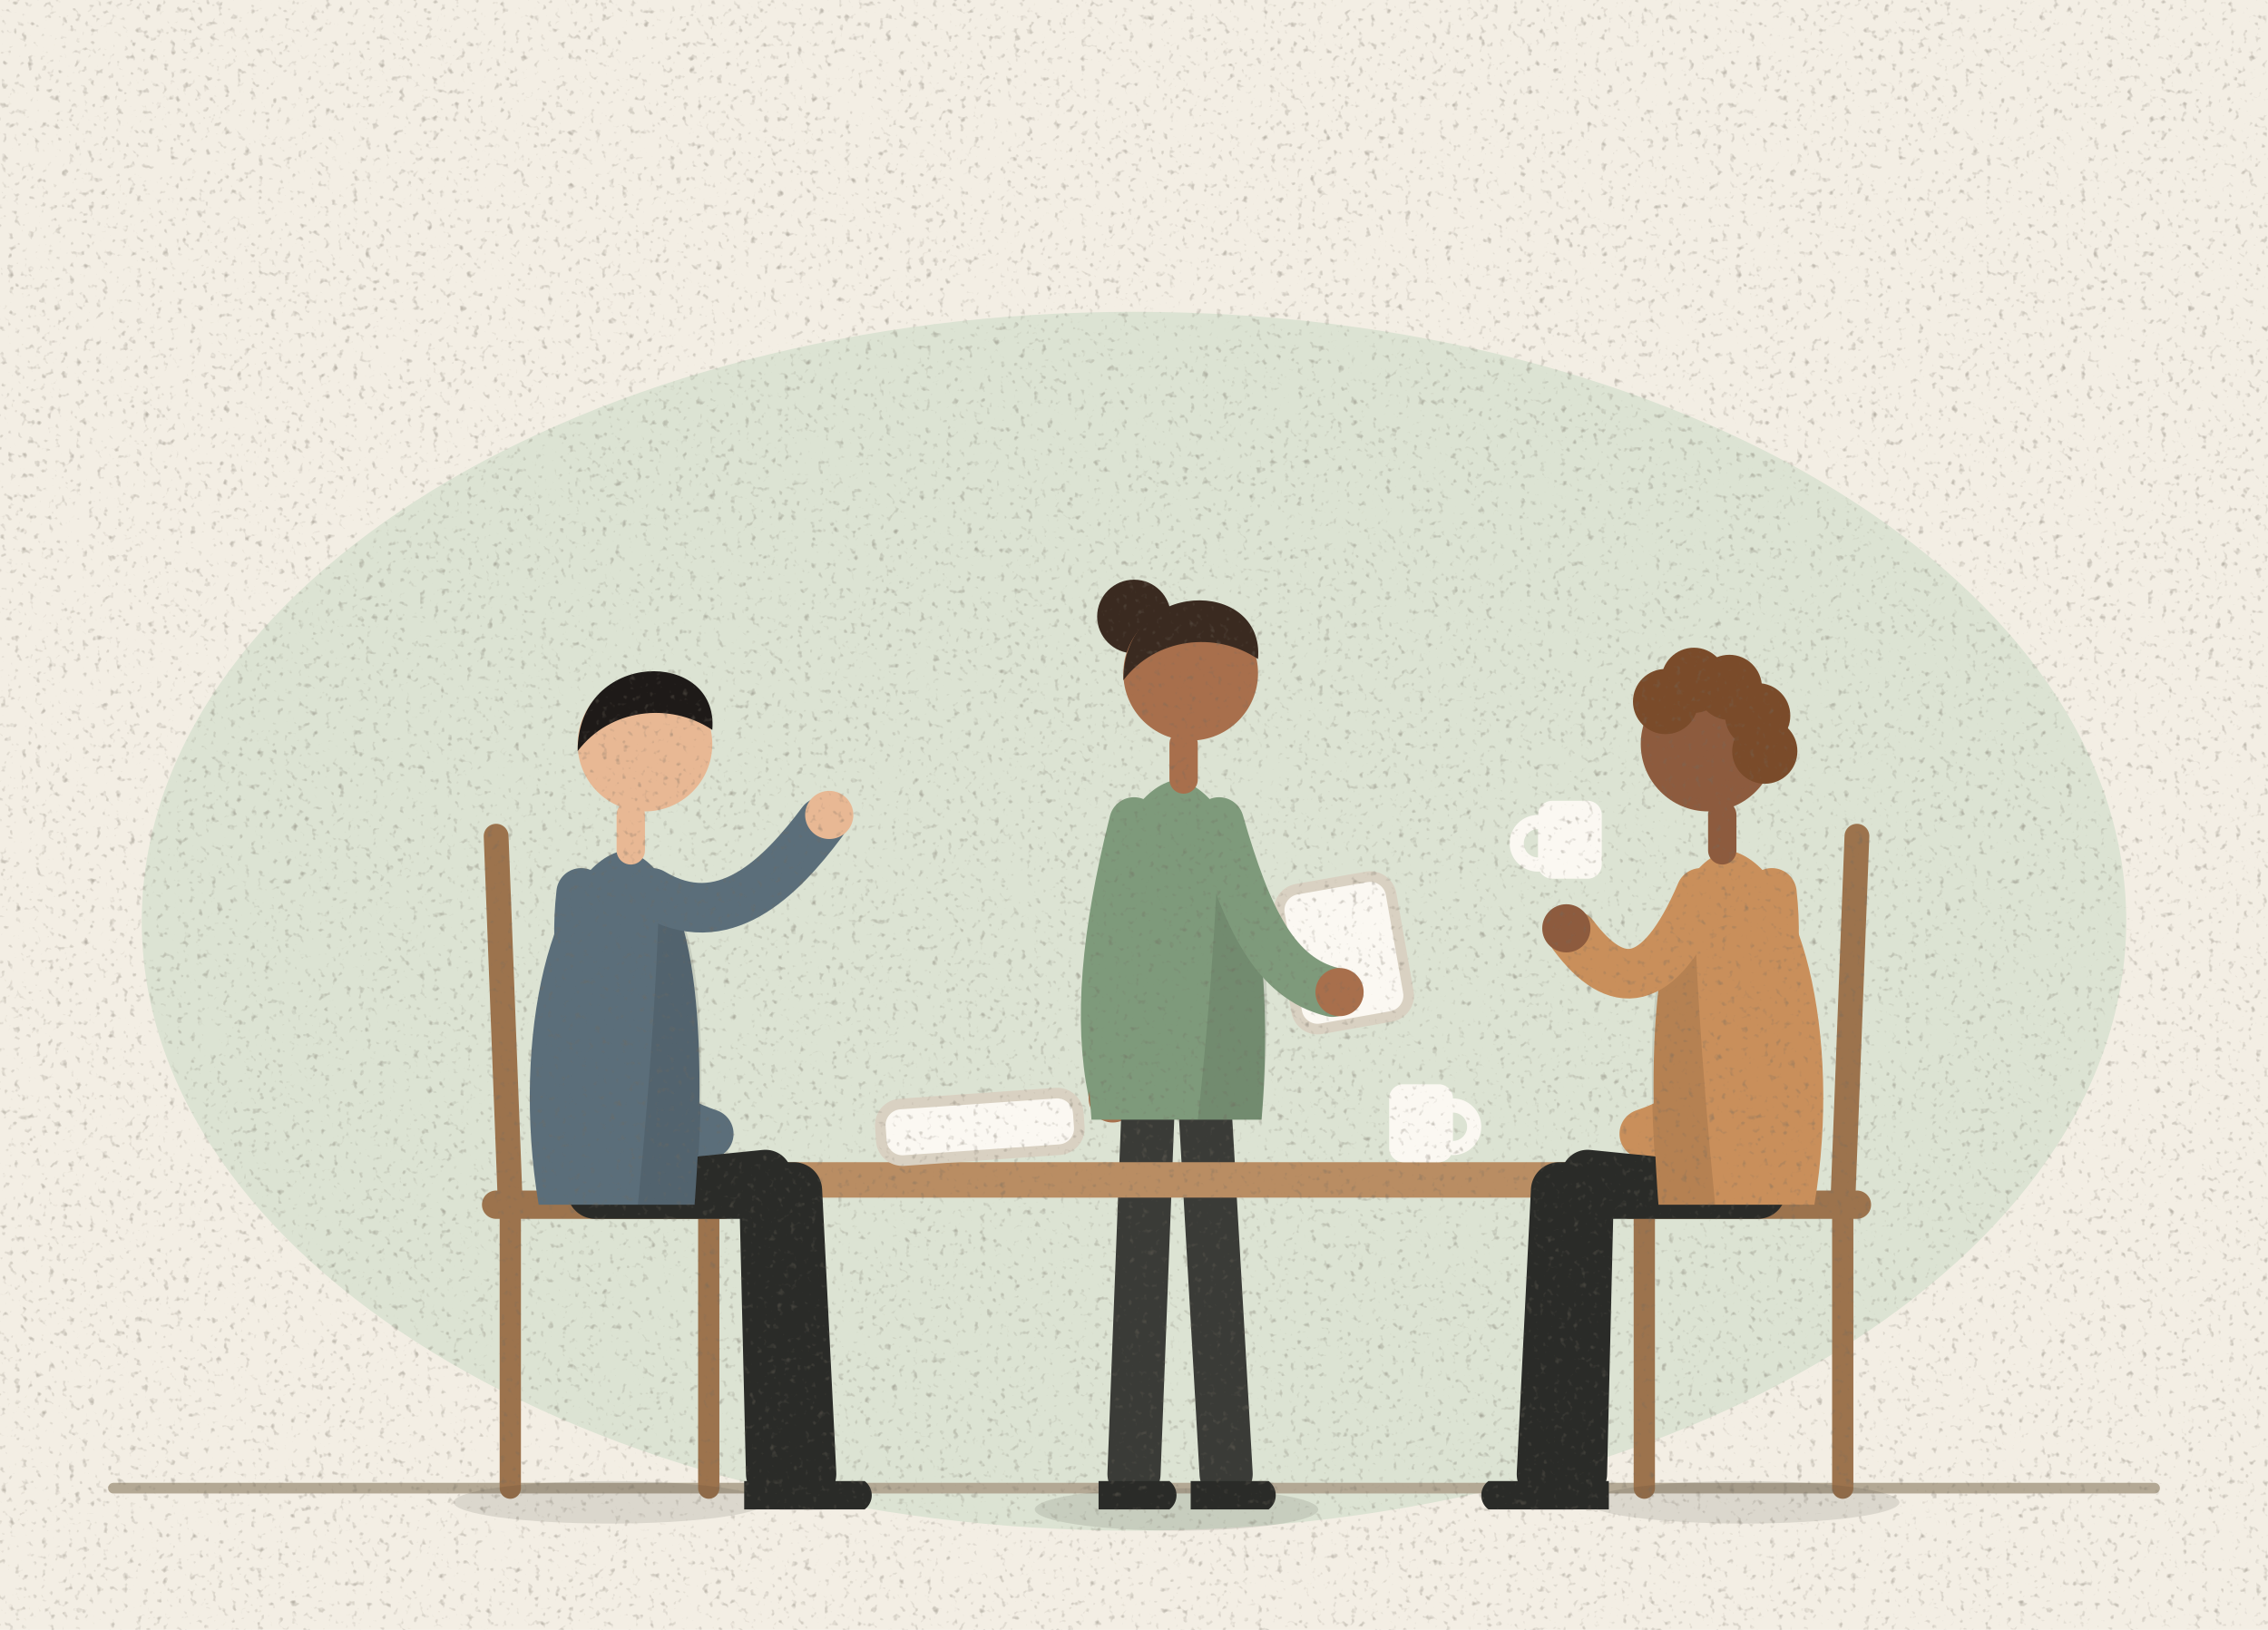
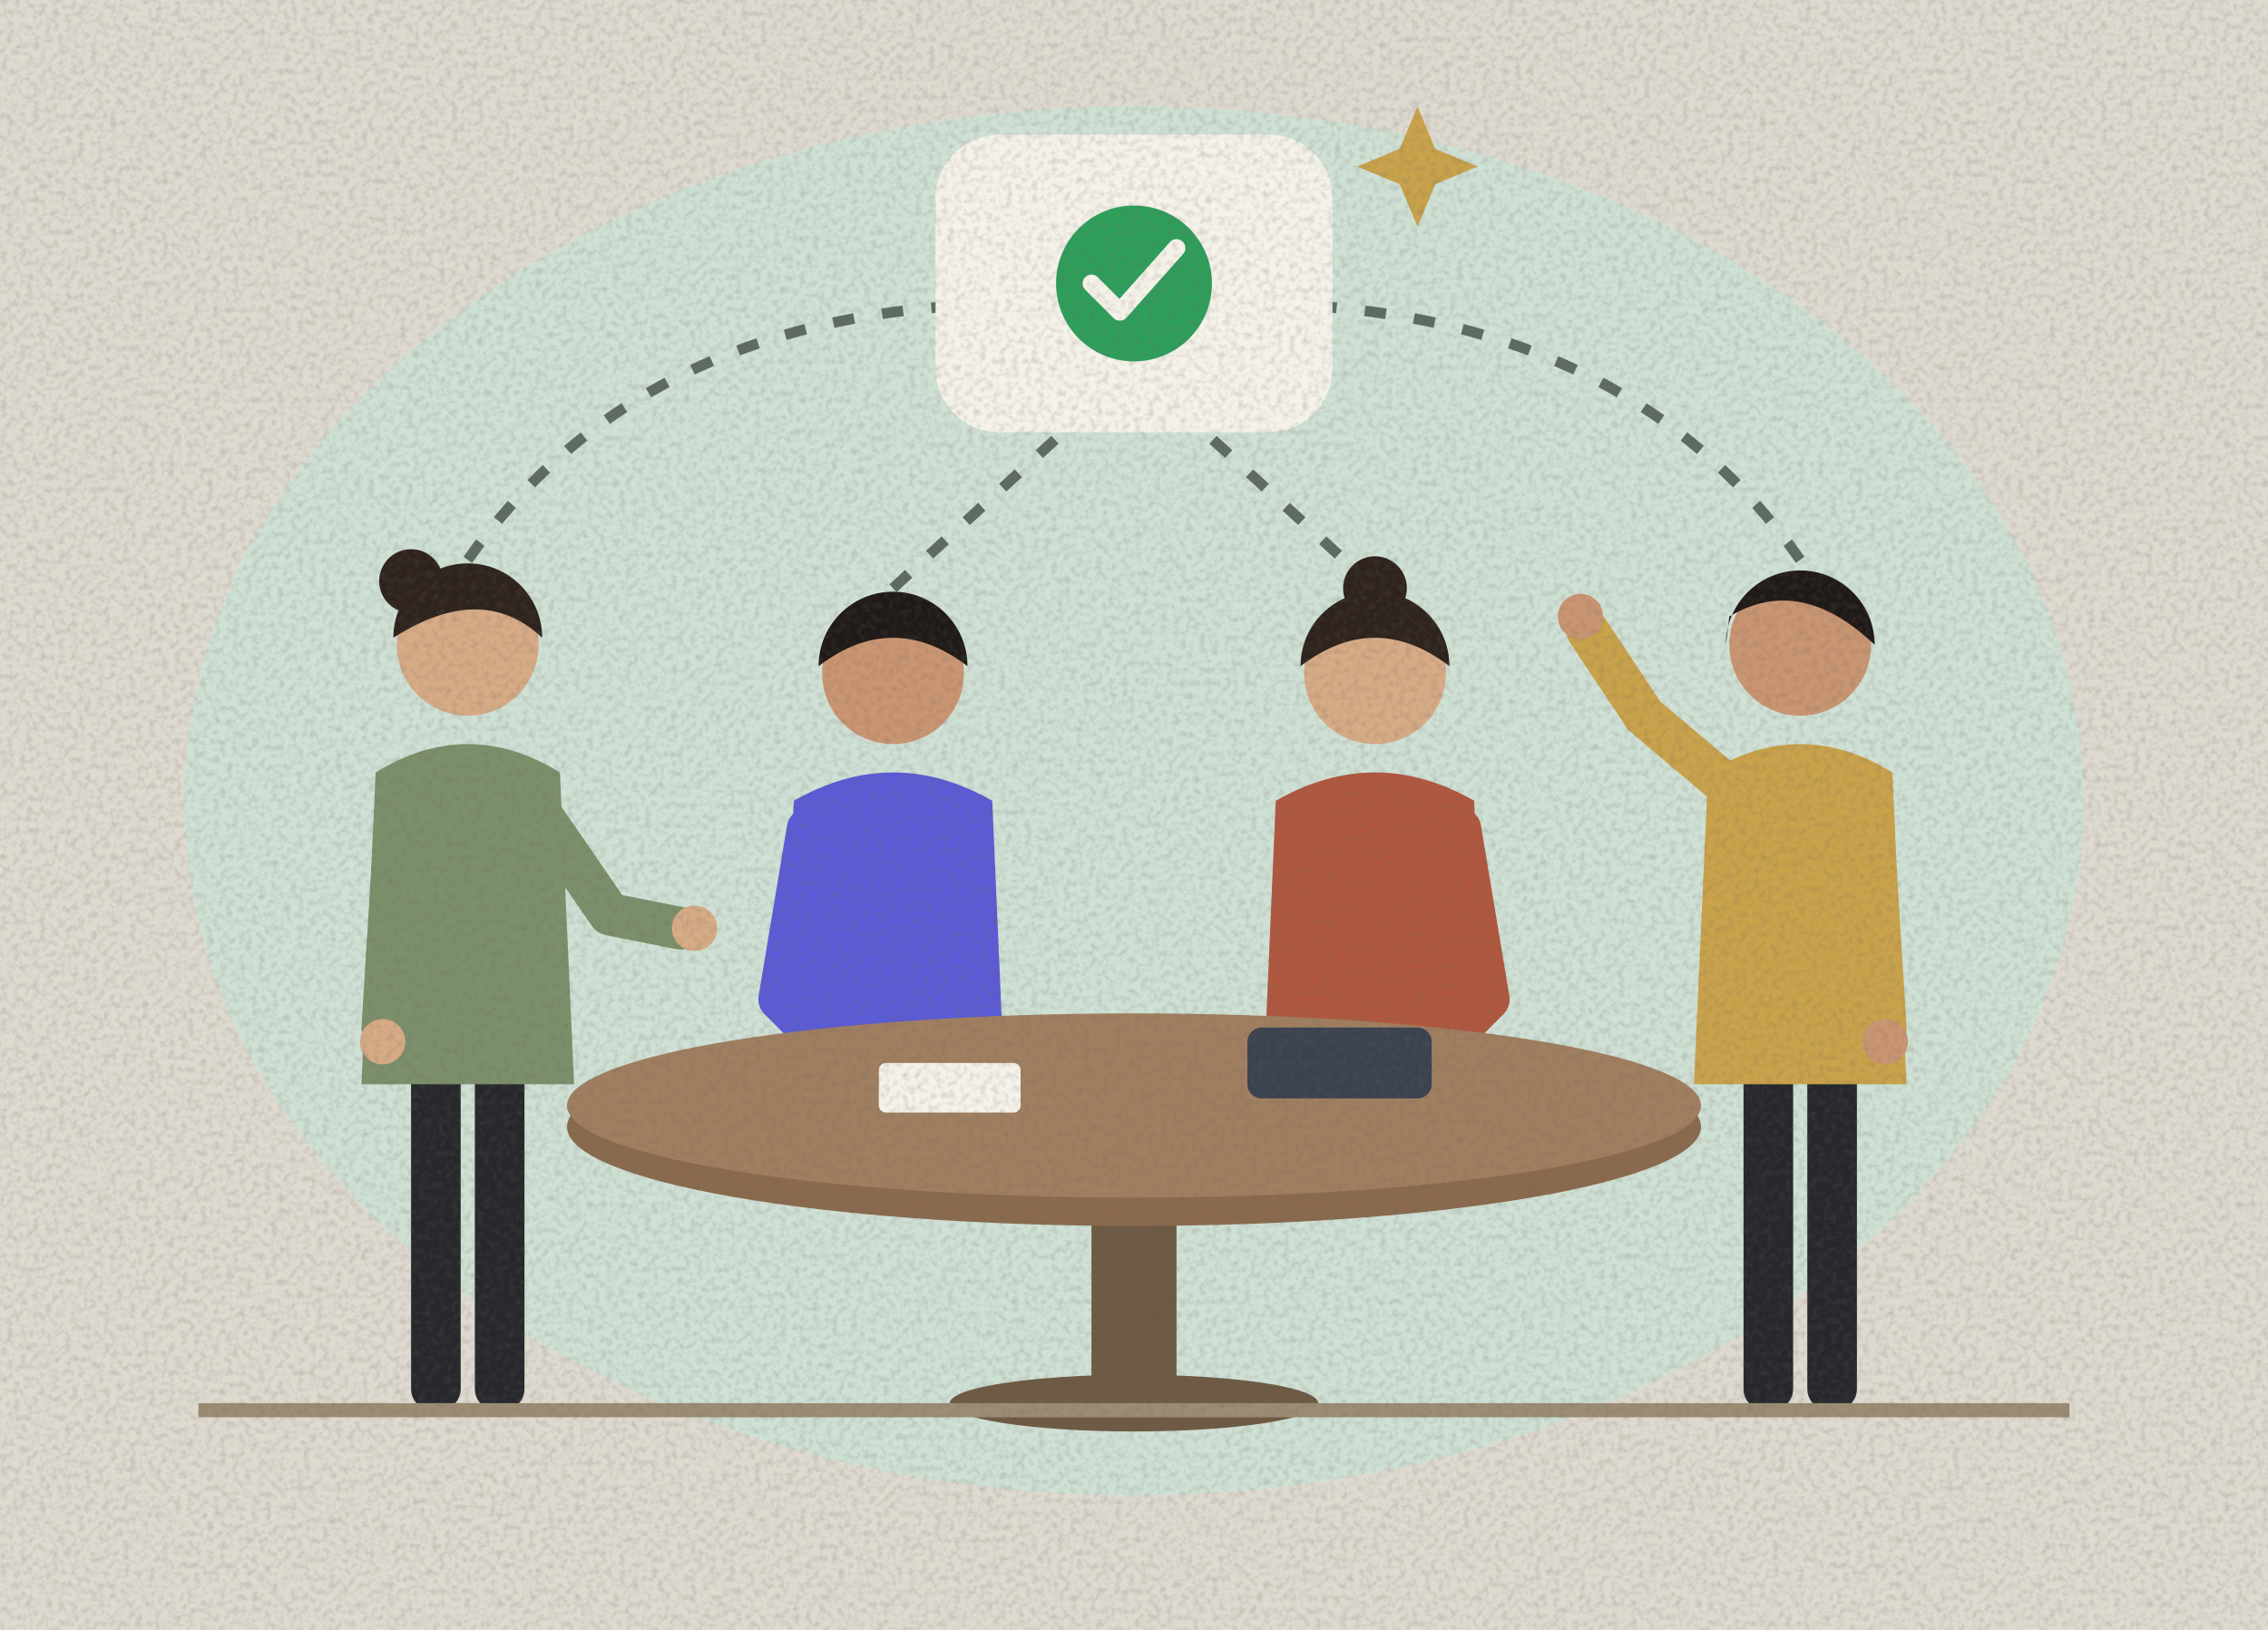
- <svg xmlns="http://www.w3.org/2000/svg" viewBox="0 0 320 230" role="img" aria-label="Three colleagues meeting around a table">
-   <defs>
-     <filter id="edf17" x="0" y="0" width="100%" height="100%">
-       <feTurbulence type="fractalNoise" baseFrequency="1.05" numOctaves="2" seed="119" stitchTiles="stitch" result="n" />
-       <feColorMatrix in="n" type="matrix" values="0 0 0 0 0.16  0 0 0 0 0.14  0 0 0 0 0.11  0 0 0 1.5 -0.92" />
-       <feComposite in2="SourceAlpha" operator="in" />
-     </filter>
-   </defs>
-   <g id="edx17">
-     <rect x="0" y="0" width="320" height="230" rx="0" fill="#F3EEE4" />
-     <ellipse cx="160" cy="130" rx="140" ry="86" fill="#DCE3D3" />
-     <path d="M16 210 H304" fill="none" stroke="#B3A894" stroke-width="1.5" stroke-linecap="round" stroke-linejoin="round" />
-     <g transform="translate(166 210) scale(1 1)">
-       <ellipse cx="0" cy="3" rx="20" ry="3" fill="rgba(42,43,40,.12)" />
-       <path d="M-6 -94 C -10 -78 -11 -66 -9 -56" fill="none" stroke="#7E9A7B" stroke-width="7" stroke-linecap="round" stroke-linejoin="round" />
-       <circle cx="-9" cy="-55" r="3.4" fill="#A86F4C" />
-       <path d="M-4 -54 L-6 -2" fill="none" stroke="#3A3B37" stroke-width="7.5" stroke-linecap="round" stroke-linejoin="round" />
-       <path d="M4 -54 L7 -2" fill="none" stroke="#3A3B37" stroke-width="7.5" stroke-linecap="round" stroke-linejoin="round" />
-       <path d="M-11 -1 h10 a2.5 2.5 0 0 1 0 4 h-10 z" fill="#2A2B28" />
-       <path d="M2 -1 h11 a2.5 2.5 0 0 1 0 4 h-11 z" fill="#2A2B28" />
-       <path d="M-12 -52 C -14 -76 -10 -98 0 -100 C 10 -98 14 -76 12 -52 Z" fill="#7E9A7B" />
-       <path d="M3 -52 C 5 -70 6 -88 6 -96 C 12 -90 14 -74 12 -52 Z" fill="rgba(0,0,0,.10)" />
-       <path d="M1 -100 V-105" fill="none" stroke="#A86F4C" stroke-width="4" stroke-linecap="round" stroke-linejoin="round" />
-       <circle cx="-6.0" cy="-123.0" r="5.2" fill="#3A2A20" />
-       <circle cx="2" cy="-115" r="9.5" fill="#A86F4C" />
-       <path d="M-7.5 -114 C -7.5 -128.5 12.5 -128.5 11.5 -117 C 5.5 -121 -3 -120 -7.5 -114 Z" fill="#3A2A20" />
-       <g transform="translate(14 -84) rotate(-10)">
-         <rect x="0" y="0" width="16" height="20" rx="3" fill="#FBF8F2" stroke="#D9D1C2" stroke-width="1.5" />
-         <rect x="8" y="12" width="0" height="3" rx="1.5" fill="#D9D1C2" />
-         <rect x="8" y="21" width="-10" height="3" rx="1.5" fill="#D9D1C2" />
-       </g>
-       <path d="M6 -94 C 10 -80 14 -72 22 -70" fill="none" stroke="#7E9A7B" stroke-width="7" stroke-linecap="round" stroke-linejoin="round" />
-       <circle cx="23" cy="-70" r="3.4" fill="#A86F4C" />
+ <svg xmlns="http://www.w3.org/2000/svg" viewBox="0 0 320 230" width="320" height="230" role="img" aria-label="A team of four gathered around a table, agreeing on one recommendation">
+   <style>.g-float{animation:gfloat 5s ease-in-out infinite}.g-twinkle{animation:gtw 3.2s ease-in-out infinite;transform-box:fill-box;transform-origin:center}.g-flow{animation:gflow 1.6s linear infinite}@keyframes gfloat{0%,100%{transform:translateY(0)}50%{transform:translateY(-3px)}}@keyframes gtw{0%,100%{opacity:.35;transform:scale(.8)}50%{opacity:1;transform:scale(1)}}@keyframes gflow{to{stroke-dashoffset:-24}}@media (prefers-reduced-motion:reduce){*{animation:none!important}}</style>
+   <svg x="0" y="0" width="320" height="230" viewBox="0 0 320 260" preserveAspectRatio="xMidYMid slice">
+     <defs data-dc-tpl="309">
+       <filter data-dc-tpl="310" id="art-grain" x="0" y="0" width="100%" height="100%">
+         <feTurbulence data-dc-tpl="311" type="fractalNoise" baseFrequency="1.1" numOctaves="2" stitchTiles="stitch" />
+         <feColorMatrix data-dc-tpl="312" values="0 0 0 0 0.15 0 0 0 0 0.13 0 0 0 0 0.1 0.9 0 0 0 -0.38" />
+       </filter>
+     </defs>
+     <rect data-dc-tpl="313" width="320" height="260" fill="#DEDAD0" />
+     <ellipse data-dc-tpl="314" cx="160" cy="128" rx="134" ry="98" fill="#CFE0D5" />
+     <g data-dc-tpl="315" stroke="#5E6B62" stroke-width="1.5" stroke-dasharray="3 4" fill="none" class="g-flow">
+       <path data-dc-tpl="316" d="M126 98 L150 76" />
+       <path data-dc-tpl="317" d="M194 98 L170 76" />
+       <path data-dc-tpl="318" d="M66 94 Q90 60 138 58" />
+       <path data-dc-tpl="319" d="M254 94 Q230 60 182 58" />
    </g>
-     <rect x="104" y="164" width="124" height="5" rx="2" fill="#B98D63" />
-     <rect x="110" y="169" width="3.5" height="41" rx="0" fill="#9C734D" />
-     <rect x="218.5" y="169" width="3.5" height="41" rx="0" fill="#9C734D" />
-     <rect x="196" y="153" width="9" height="11" rx="2" fill="#FBF8F2" />
-     <path d="M205 156 a3 3 0 0 1 0 6" fill="none" stroke="#FBF8F2" stroke-width="2" stroke-linecap="round" stroke-linejoin="round" />
-     <g transform="translate(124 156) rotate(-4)">
-       <rect x="0" y="0" width="28" height="8" rx="3" fill="#FBF8F2" stroke="#D9D1C2" stroke-width="1.5" />
+     <g data-dc-tpl="320" class="g-float">
+       <rect data-dc-tpl="321" x="132" y="34" width="56" height="42" rx="9" fill="#F5F2EA" />
+       <circle data-dc-tpl="322" cx="160" cy="55" r="11" fill="#2E9E5B" />
+       <path data-dc-tpl="323" d="M154 55 l4 4 l8 -9" fill="none" stroke="#F5F2EA" stroke-width="2.5" stroke-linecap="round" stroke-linejoin="round" />
    </g>
-     <g transform="translate(86 210) scale(1 1)">
-       <path d="M-14 -40 L-16 -92" fill="none" stroke="#9C734D" stroke-width="3.5" stroke-linecap="round" stroke-linejoin="round" />
-       <path d="M-16 -40 H16" fill="none" stroke="#9C734D" stroke-width="4" stroke-linecap="round" stroke-linejoin="round" />
-       <path d="M-14 -40 L-14 0 M14 -40 L14 0" fill="none" stroke="#9C734D" stroke-width="3" stroke-linecap="round" stroke-linejoin="round" />
-       <ellipse cx="0" cy="2" rx="22" ry="3" fill="rgba(42,43,40,.12)" />
-       <path d="M-4 -84 C -6 -66 2 -54 14 -50" fill="none" stroke="#5B6E7A" stroke-width="7" stroke-linecap="round" stroke-linejoin="round" />
-       <path d="M-2 -42 L26 -42 L28 -2" fill="none" stroke="#2A2B28" stroke-width="8" stroke-linecap="round" stroke-linejoin="round" />
-       <path d="M24 -1 h12 a2.5 2.5 0 0 1 0 4 h-12 z" fill="#2A2B28" />
-       <path d="M2 -42 L22 -44 L23 -2" fill="none" stroke="#2A2B28" stroke-width="7.5" stroke-linecap="round" stroke-linejoin="round" />
-       <path d="M19 -1 h11 a2.5 2.5 0 0 1 0 4 h-11 z" fill="#2A2B28" />
-       <path d="M-10 -40 C -14 -64 -8 -88 2 -90 C 12 -88 14 -66 12 -40 Z" fill="#5B6E7A" />
-       <path d="M4 -40 C 6 -60 7 -78 7 -86 C 13 -80 14 -62 12 -40 Z" fill="rgba(0,0,0,.10)" />
-       <path d="M3 -90 V-95" fill="none" stroke="#E8B894" stroke-width="4" stroke-linecap="round" stroke-linejoin="round" />
-       <circle cx="5" cy="-105" r="9.5" fill="#E8B894" />
-       <path d="M-4.5 -104 C -4.5 -118.5 15.5 -118.5 14.5 -107 C 8.5 -111 0 -110 -4.5 -104 Z" fill="#1E1A18" />
-       <path d="M6 -84 C 16 -78 24 -86 30 -94" fill="none" stroke="#5B6E7A" stroke-width="7" stroke-linecap="round" stroke-linejoin="round" />
-       <circle cx="31" cy="-95" r="3.4" fill="#E8B894" />
+     <path data-dc-tpl="324" class="g-twinkle" d="M200 30 l2.5 6 l6 2.5 l-6 2.5 l-2.5 6 l-2.5 -6 l-6 -2.5 l6 -2.5 Z" fill="#C9A24B" />
+     <g data-dc-tpl="325" transform="translate(126 0)">
+       <path data-dc-tpl="326" d="M-14 128 Q0 120 14 128 L16 174 L-16 174 Z" fill="#5B5BD6" />
+       <path data-dc-tpl="327" d="M-12 132 L-16 156 L-8 164" fill="none" stroke="#5B5BD6" stroke-width="6" stroke-linecap="round" stroke-linejoin="round" />
+       <circle data-dc-tpl="328" cx="0" cy="110" r="10" fill="#C99572" />
+       <path data-dc-tpl="329" d="M-10.5 109 A10.5 10.5 0 0 1 10.5 109 Q0 101 -10.5 109 Z" fill="#1F1A17" />
    </g>
-     <g transform="translate(246 210) scale(-1 1)">
-       <path d="M-14 -40 L-16 -92" fill="none" stroke="#9C734D" stroke-width="3.5" stroke-linecap="round" stroke-linejoin="round" />
-       <path d="M-16 -40 H16" fill="none" stroke="#9C734D" stroke-width="4" stroke-linecap="round" stroke-linejoin="round" />
-       <path d="M-14 -40 L-14 0 M14 -40 L14 0" fill="none" stroke="#9C734D" stroke-width="3" stroke-linecap="round" stroke-linejoin="round" />
-       <ellipse cx="0" cy="2" rx="22" ry="3" fill="rgba(42,43,40,.12)" />
-       <path d="M-4 -84 C -6 -66 2 -54 14 -50" fill="none" stroke="#C98F5B" stroke-width="7" stroke-linecap="round" stroke-linejoin="round" />
-       <path d="M-2 -42 L26 -42 L28 -2" fill="none" stroke="#2A2B28" stroke-width="8" stroke-linecap="round" stroke-linejoin="round" />
-       <path d="M24 -1 h12 a2.5 2.5 0 0 1 0 4 h-12 z" fill="#2A2B28" />
-       <path d="M2 -42 L22 -44 L23 -2" fill="none" stroke="#2A2B28" stroke-width="7.5" stroke-linecap="round" stroke-linejoin="round" />
-       <path d="M19 -1 h11 a2.5 2.5 0 0 1 0 4 h-11 z" fill="#2A2B28" />
-       <path d="M-10 -40 C -14 -64 -8 -88 2 -90 C 12 -88 14 -66 12 -40 Z" fill="#C98F5B" />
-       <path d="M4 -40 C 6 -60 7 -78 7 -86 C 13 -80 14 -62 12 -40 Z" fill="rgba(0,0,0,.10)" />
-       <path d="M3 -90 V-95" fill="none" stroke="#8D5B3E" stroke-width="4" stroke-linecap="round" stroke-linejoin="round" />
-       <circle cx="5" cy="-105" r="9.5" fill="#8D5B3E" />
-       <circle cx="-2" cy="-109" r="4.6" fill="#7A4B2A" />
-       <circle cx="2" cy="-113" r="4.6" fill="#7A4B2A" />
-       <circle cx="7" cy="-114" r="4.6" fill="#7A4B2A" />
-       <circle cx="11" cy="-111" r="4.6" fill="#7A4B2A" />
-       <circle cx="-3" cy="-104" r="4.6" fill="#7A4B2A" />
-       <rect x="20" y="-97" width="9" height="11" rx="2" fill="#FBF8F2" />
-       <path d="M29 -94 a3 3 0 0 1 0 6" fill="none" stroke="#FBF8F2" stroke-width="2" stroke-linecap="round" stroke-linejoin="round" />
-       <path d="M6 -84 C 12 -70 18 -70 24 -78" fill="none" stroke="#C98F5B" stroke-width="7" stroke-linecap="round" stroke-linejoin="round" />
-       <circle cx="25" cy="-79" r="3.4" fill="#8D5B3E" />
+     <g data-dc-tpl="330" transform="translate(194 0)">
+       <path data-dc-tpl="331" d="M-14 128 Q0 120 14 128 L16 174 L-16 174 Z" fill="#B0573F" />
+       <path data-dc-tpl="332" d="M12 132 L16 156 L8 164" fill="none" stroke="#B0573F" stroke-width="6" stroke-linecap="round" stroke-linejoin="round" />
+       <circle data-dc-tpl="333" cx="0" cy="110" r="10" fill="#D6AB86" />
+       <path data-dc-tpl="334" d="M-10.5 109 A10.5 10.5 0 0 1 10.5 109 Q0 101 -10.5 109 Z" fill="#2E231D" />
+       <circle data-dc-tpl="335" cx="0" cy="98" r="4.5" fill="#2E231D" />
    </g>
-   </g>
-   <use href="#edx17" filter="url(#edf17)" />
+     <rect data-dc-tpl="336" x="154" y="178" width="12" height="36" fill="#6E5A44" />
+     <ellipse data-dc-tpl="337" cx="160" cy="213" rx="26" ry="4" fill="#6E5A44" />
+     <ellipse data-dc-tpl="338" cx="160" cy="174" rx="80" ry="14" fill="#8A6A4E" />
+     <ellipse data-dc-tpl="339" cx="160" cy="171" rx="80" ry="13" fill="#A07E60" />
+     <rect data-dc-tpl="340" x="124" y="165" width="20" height="7" rx="1" fill="#F5F2EA" />
+     <rect data-dc-tpl="341" x="176" y="160" width="26" height="10" rx="2" fill="#3B4250" />
+     <g data-dc-tpl="342" transform="translate(66 0)">
+       <rect data-dc-tpl="343" x="-8" y="164" width="7" height="50" rx="3" fill="#26282C" />
+       <rect data-dc-tpl="344" x="1" y="164" width="7" height="50" rx="3" fill="#26282C" />
+       <path data-dc-tpl="345" d="M-13 124 Q0 116 13 124 L15 168 L-15 168 Z" fill="#7C8F6B" />
+       <path data-dc-tpl="346" d="M-10 128 L-12 160" stroke="#7C8F6B" stroke-width="6" stroke-linecap="round" />
+       <circle data-dc-tpl="347" cx="-12" cy="162" r="3.2" fill="#D6AB86" />
+       <path data-dc-tpl="348" d="M9 128 L20 144 L30 146" fill="none" stroke="#7C8F6B" stroke-width="6" stroke-linecap="round" stroke-linejoin="round" />
+       <circle data-dc-tpl="349" cx="32" cy="146" r="3.2" fill="#D6AB86" />
+       <circle data-dc-tpl="350" cx="0" cy="106" r="10" fill="#D6AB86" />
+       <path data-dc-tpl="351" d="M-10.5 105 A10.5 10.5 0 0 1 10.5 105 Q2 97 -10.5 105 Z" fill="#2E231D" />
+       <circle data-dc-tpl="352" cx="-8" cy="97" r="4.5" fill="#2E231D" />
+     </g>
+     <g data-dc-tpl="353" transform="translate(254 0) scale(-1 1)">
+       <rect data-dc-tpl="354" x="-8" y="164" width="7" height="50" rx="3" fill="#26282C" />
+       <rect data-dc-tpl="355" x="1" y="164" width="7" height="50" rx="3" fill="#26282C" />
+       <path data-dc-tpl="356" d="M-13 124 Q0 116 13 124 L15 168 L-15 168 Z" fill="#C9A24B" />
+       <path data-dc-tpl="357" d="M-10 128 L-12 160" stroke="#C9A24B" stroke-width="6" stroke-linecap="round" />
+       <circle data-dc-tpl="358" cx="-12" cy="162" r="3.2" fill="#C99572" />
+       <path data-dc-tpl="359" d="M9 127 L22 116 L30 104" fill="none" stroke="#C9A24B" stroke-width="6" stroke-linecap="round" stroke-linejoin="round" />
+       <circle data-dc-tpl="360" cx="31" cy="102" r="3.2" fill="#C99572" />
+       <circle data-dc-tpl="361" cx="0" cy="106" r="10" fill="#C99572" />
+       <path data-dc-tpl="362" d="M-10.5 106 A10.5 10.5 0 0 1 10.5 106 L10 102 Q0 96 -10.5 106 Z" fill="#1F1A17" />
+     </g>
+     <line data-dc-tpl="363" x1="28" y1="214" x2="292" y2="214" stroke="#9C8C74" stroke-width="2" />
+     <rect data-dc-tpl="364" width="320" height="260" filter="url(#art-grain)" opacity="0.55" />
+   </svg>
</svg>
